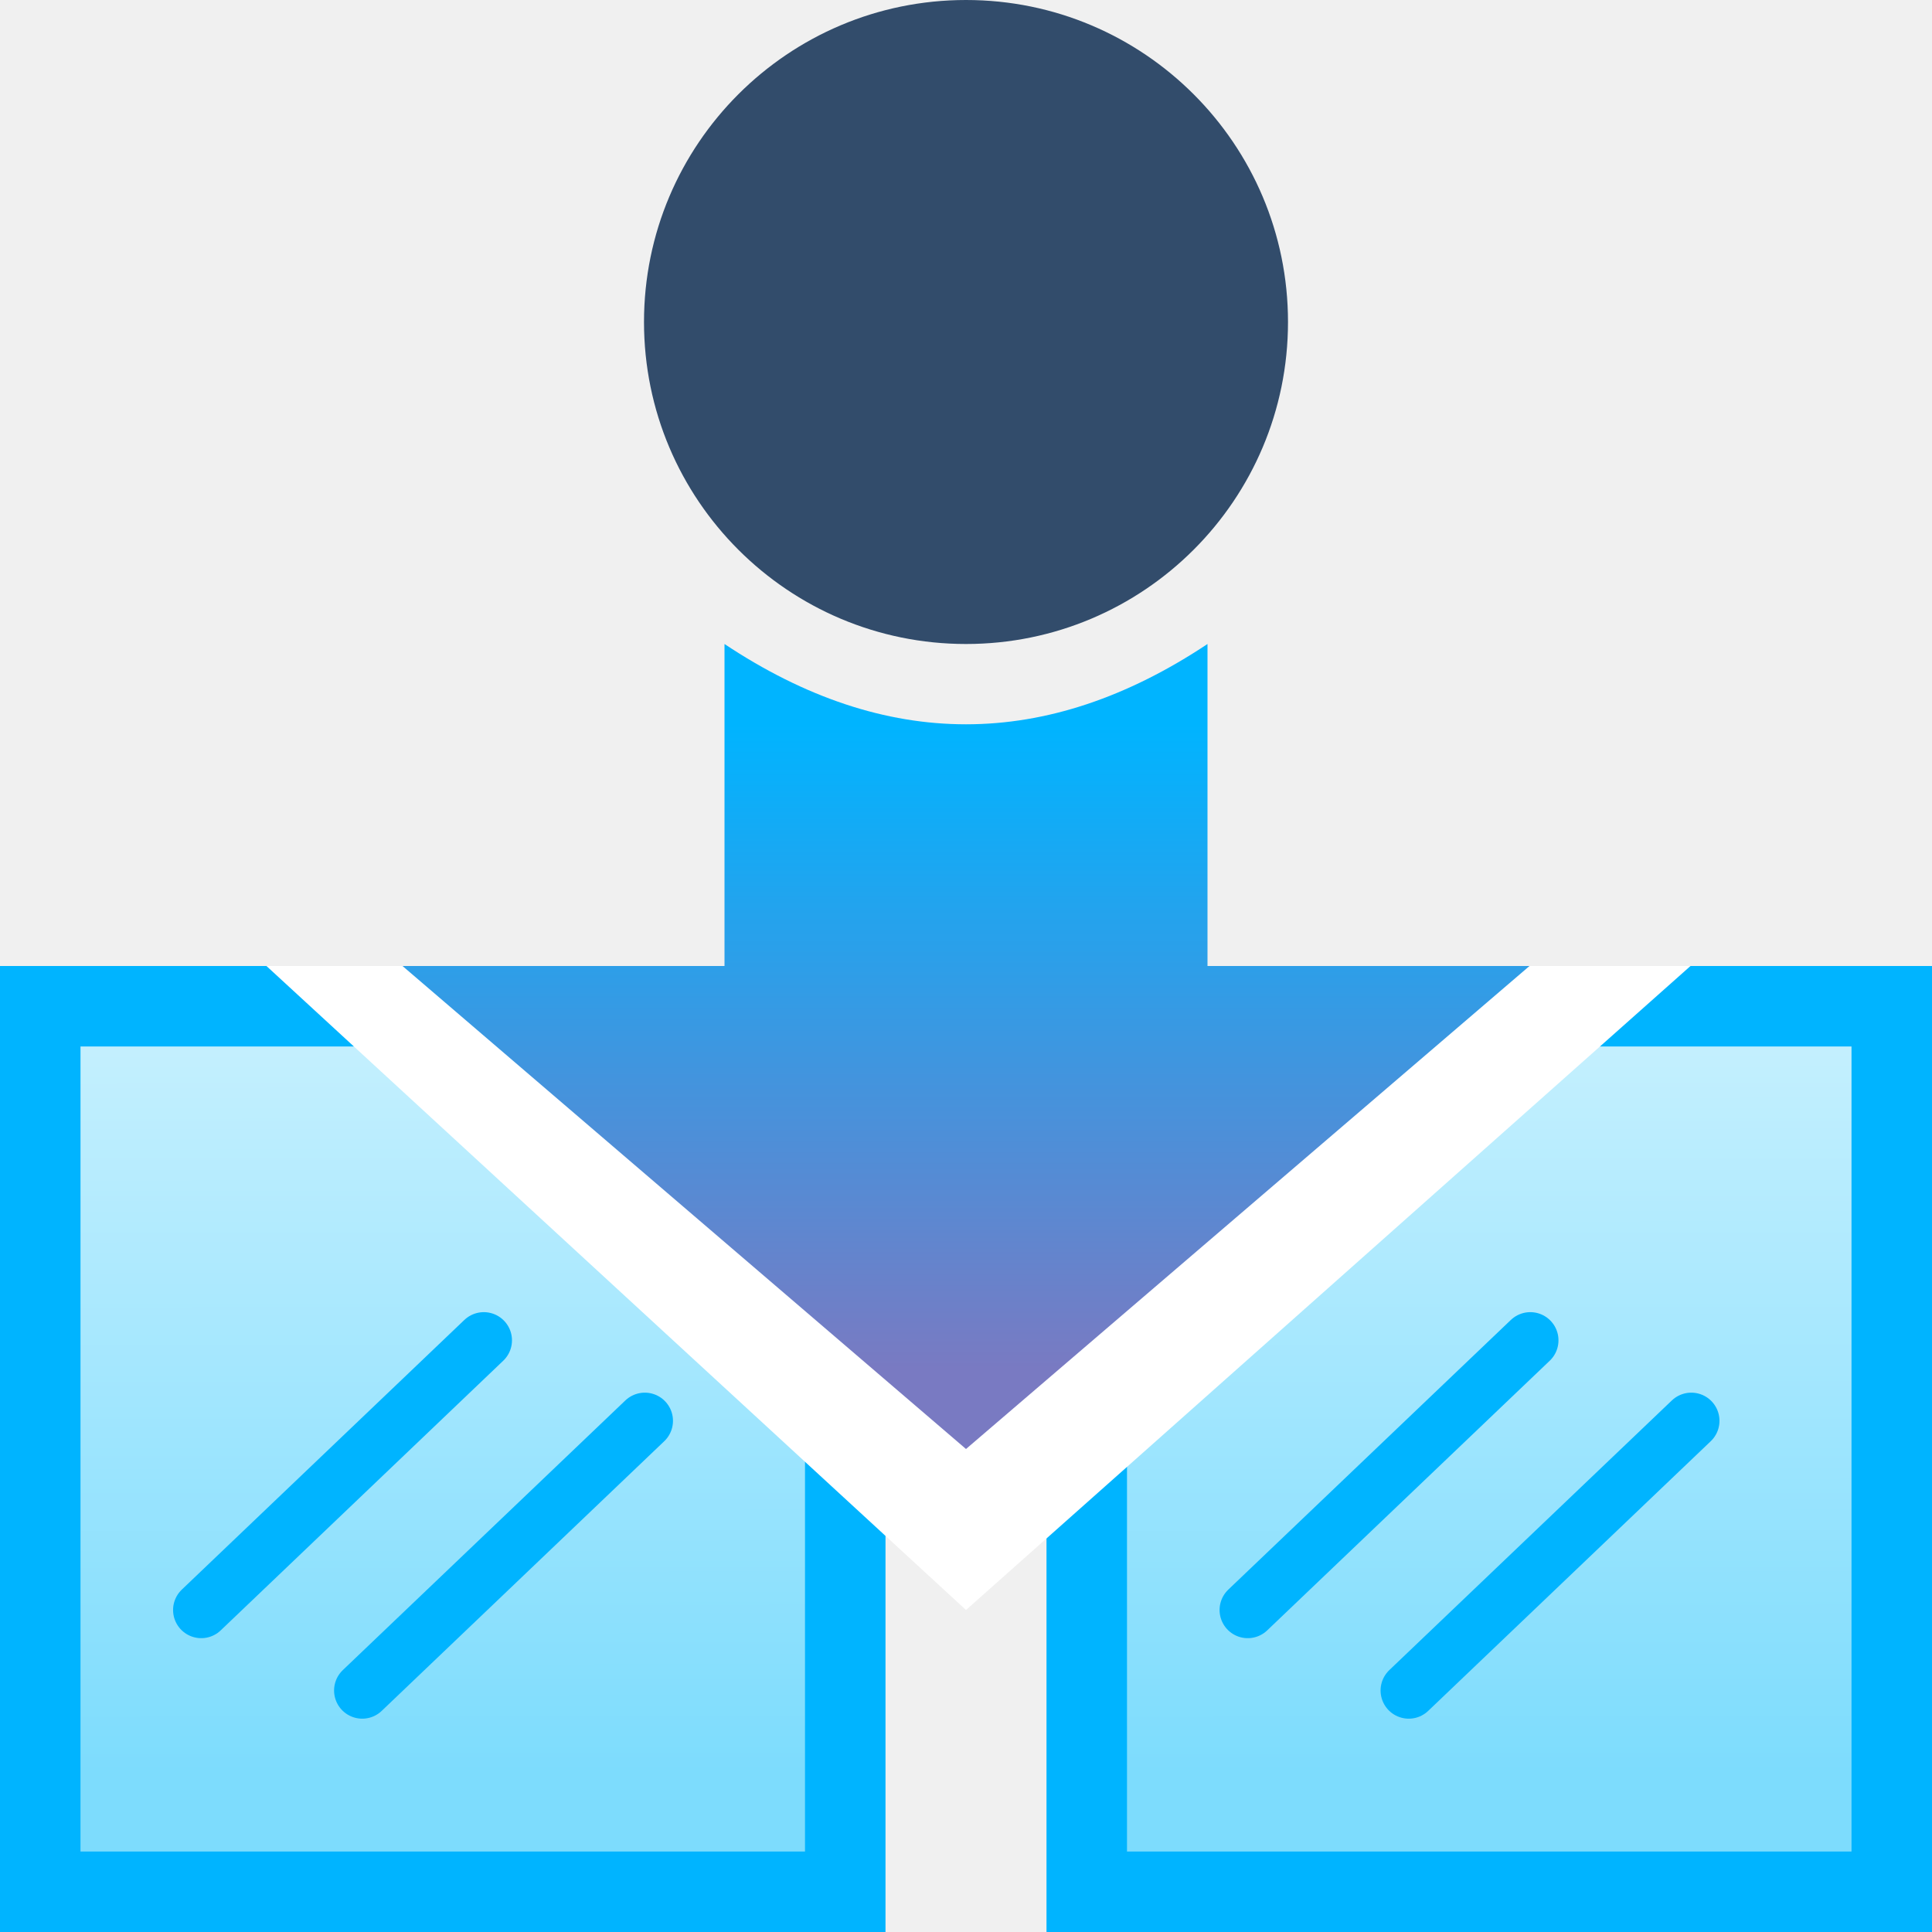
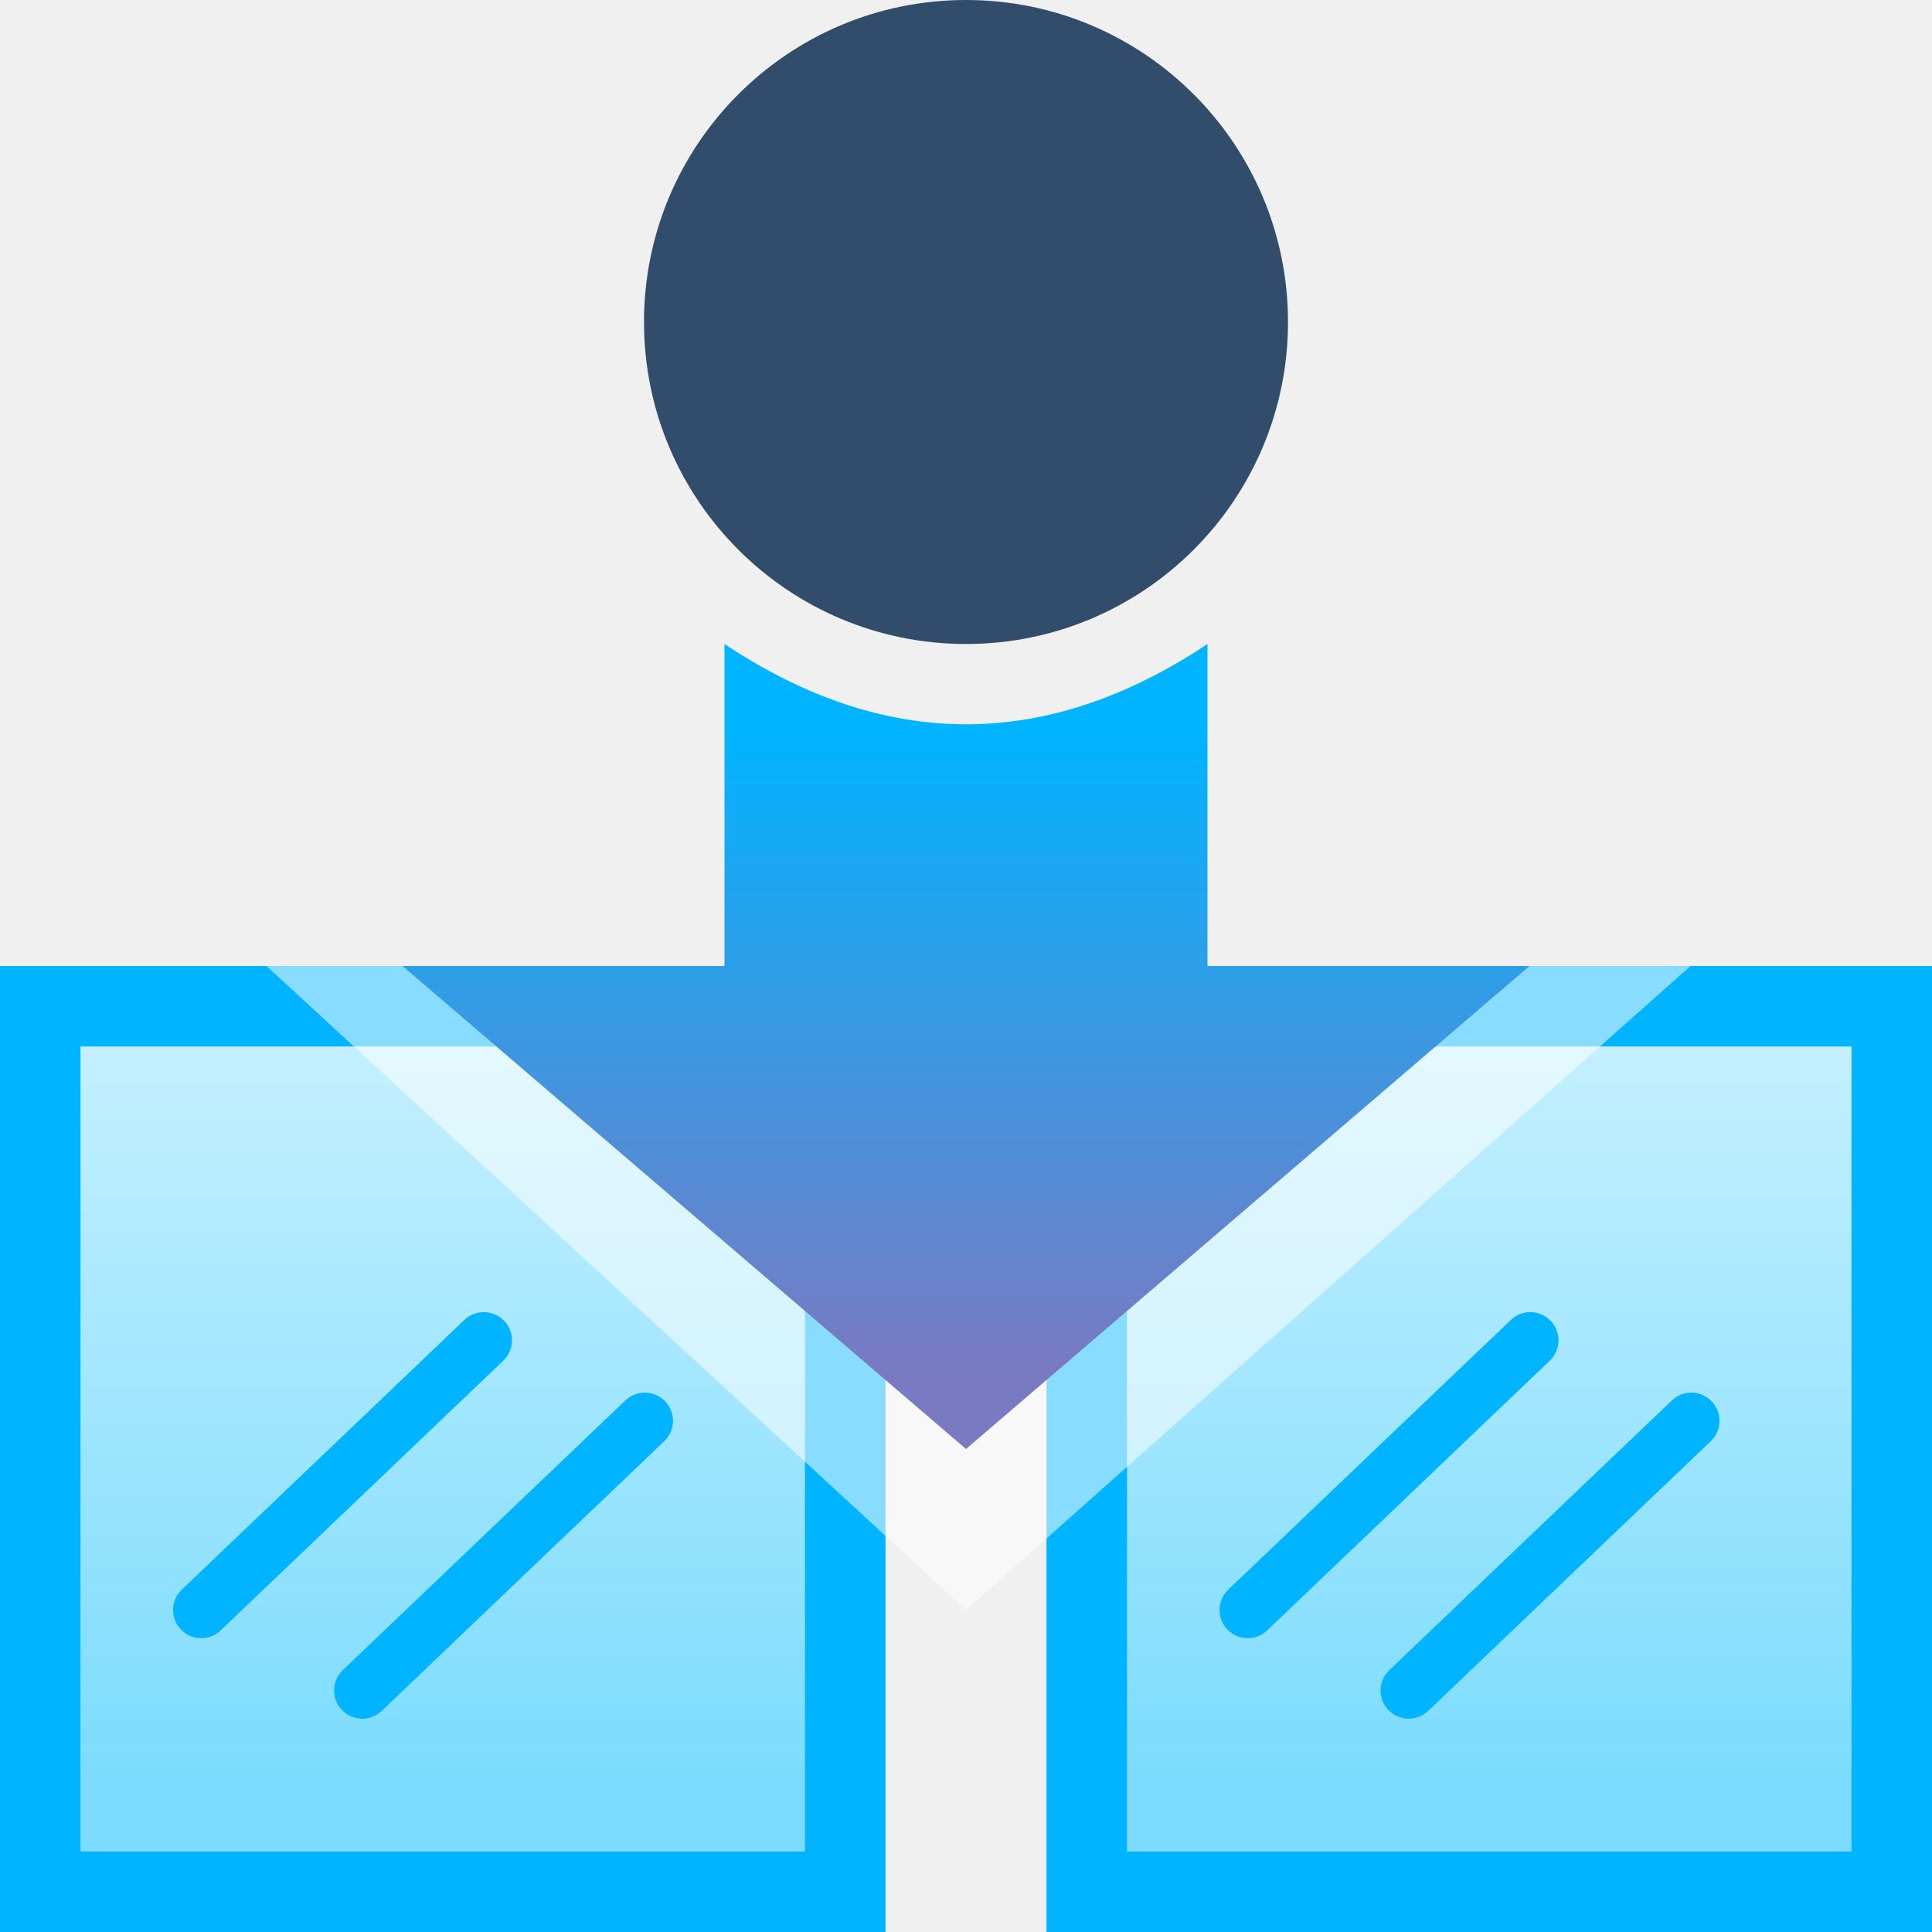
<svg xmlns="http://www.w3.org/2000/svg" xmlns:xlink="http://www.w3.org/1999/xlink" width="24" height="24" version="1.1">
  <defs>
    <linearGradient id="linearGradient22" x1="21.2" x2="23.5" y1=".47" y2="12.3" gradientTransform="matrix(1.29 .19 -.25 .98 -7.3 5.5)" gradientUnits="userSpaceOnUse">
      <stop stop-color="#dbf6ff" offset="0" />
      <stop stop-color="#7ddcfd" offset="1" />
    </linearGradient>
  </defs>
  <linearGradient id="d" x1="5.16" x2="5.16" y1="18.8" y2="10.8" gradientTransform="rotate(180,8.58,13.9)" gradientUnits="userSpaceOnUse">
    <stop stop-color="#00b4ff" offset="0" />
    <stop stop-color="#797ac2" offset="1" />
  </linearGradient>
  <filter id="e" x="-.136" y="-.104" width="1.27" height="1.21">
    <feGaussianBlur stdDeviation=".333" />
  </filter>
  <g id="g22" stroke="#00b4ff" stroke-linecap="round">
    <path d="m13.5 12.5h10v11h-10z" fill="url(#linearGradient22)" fill-rule="evenodd" stroke-dashoffset="21.4" />
    <path d="m15.5 20 3.51-3.35m-1.51 4.35 3.51-3.35" fill="none" stroke-width=".7" />
  </g>
  <use transform="translate(-13)" xlink:href="#g22" />
-   <path d="m3.31 12 8.69 8 9-8z" fill="#fff" />
+   <path d="m3.31 12 8.69 8 9-8z" fill="#fff" fill-opacity=".533" />
  <path d="m5 12 7 6 7-6h-4v-4c-2 1.33-4 1.33-6 0v4z" fill="url(#d)" fill-rule="evenodd" />
  <circle cx="12" cy="4" r="4" fill="#324c6b" />
</svg>
